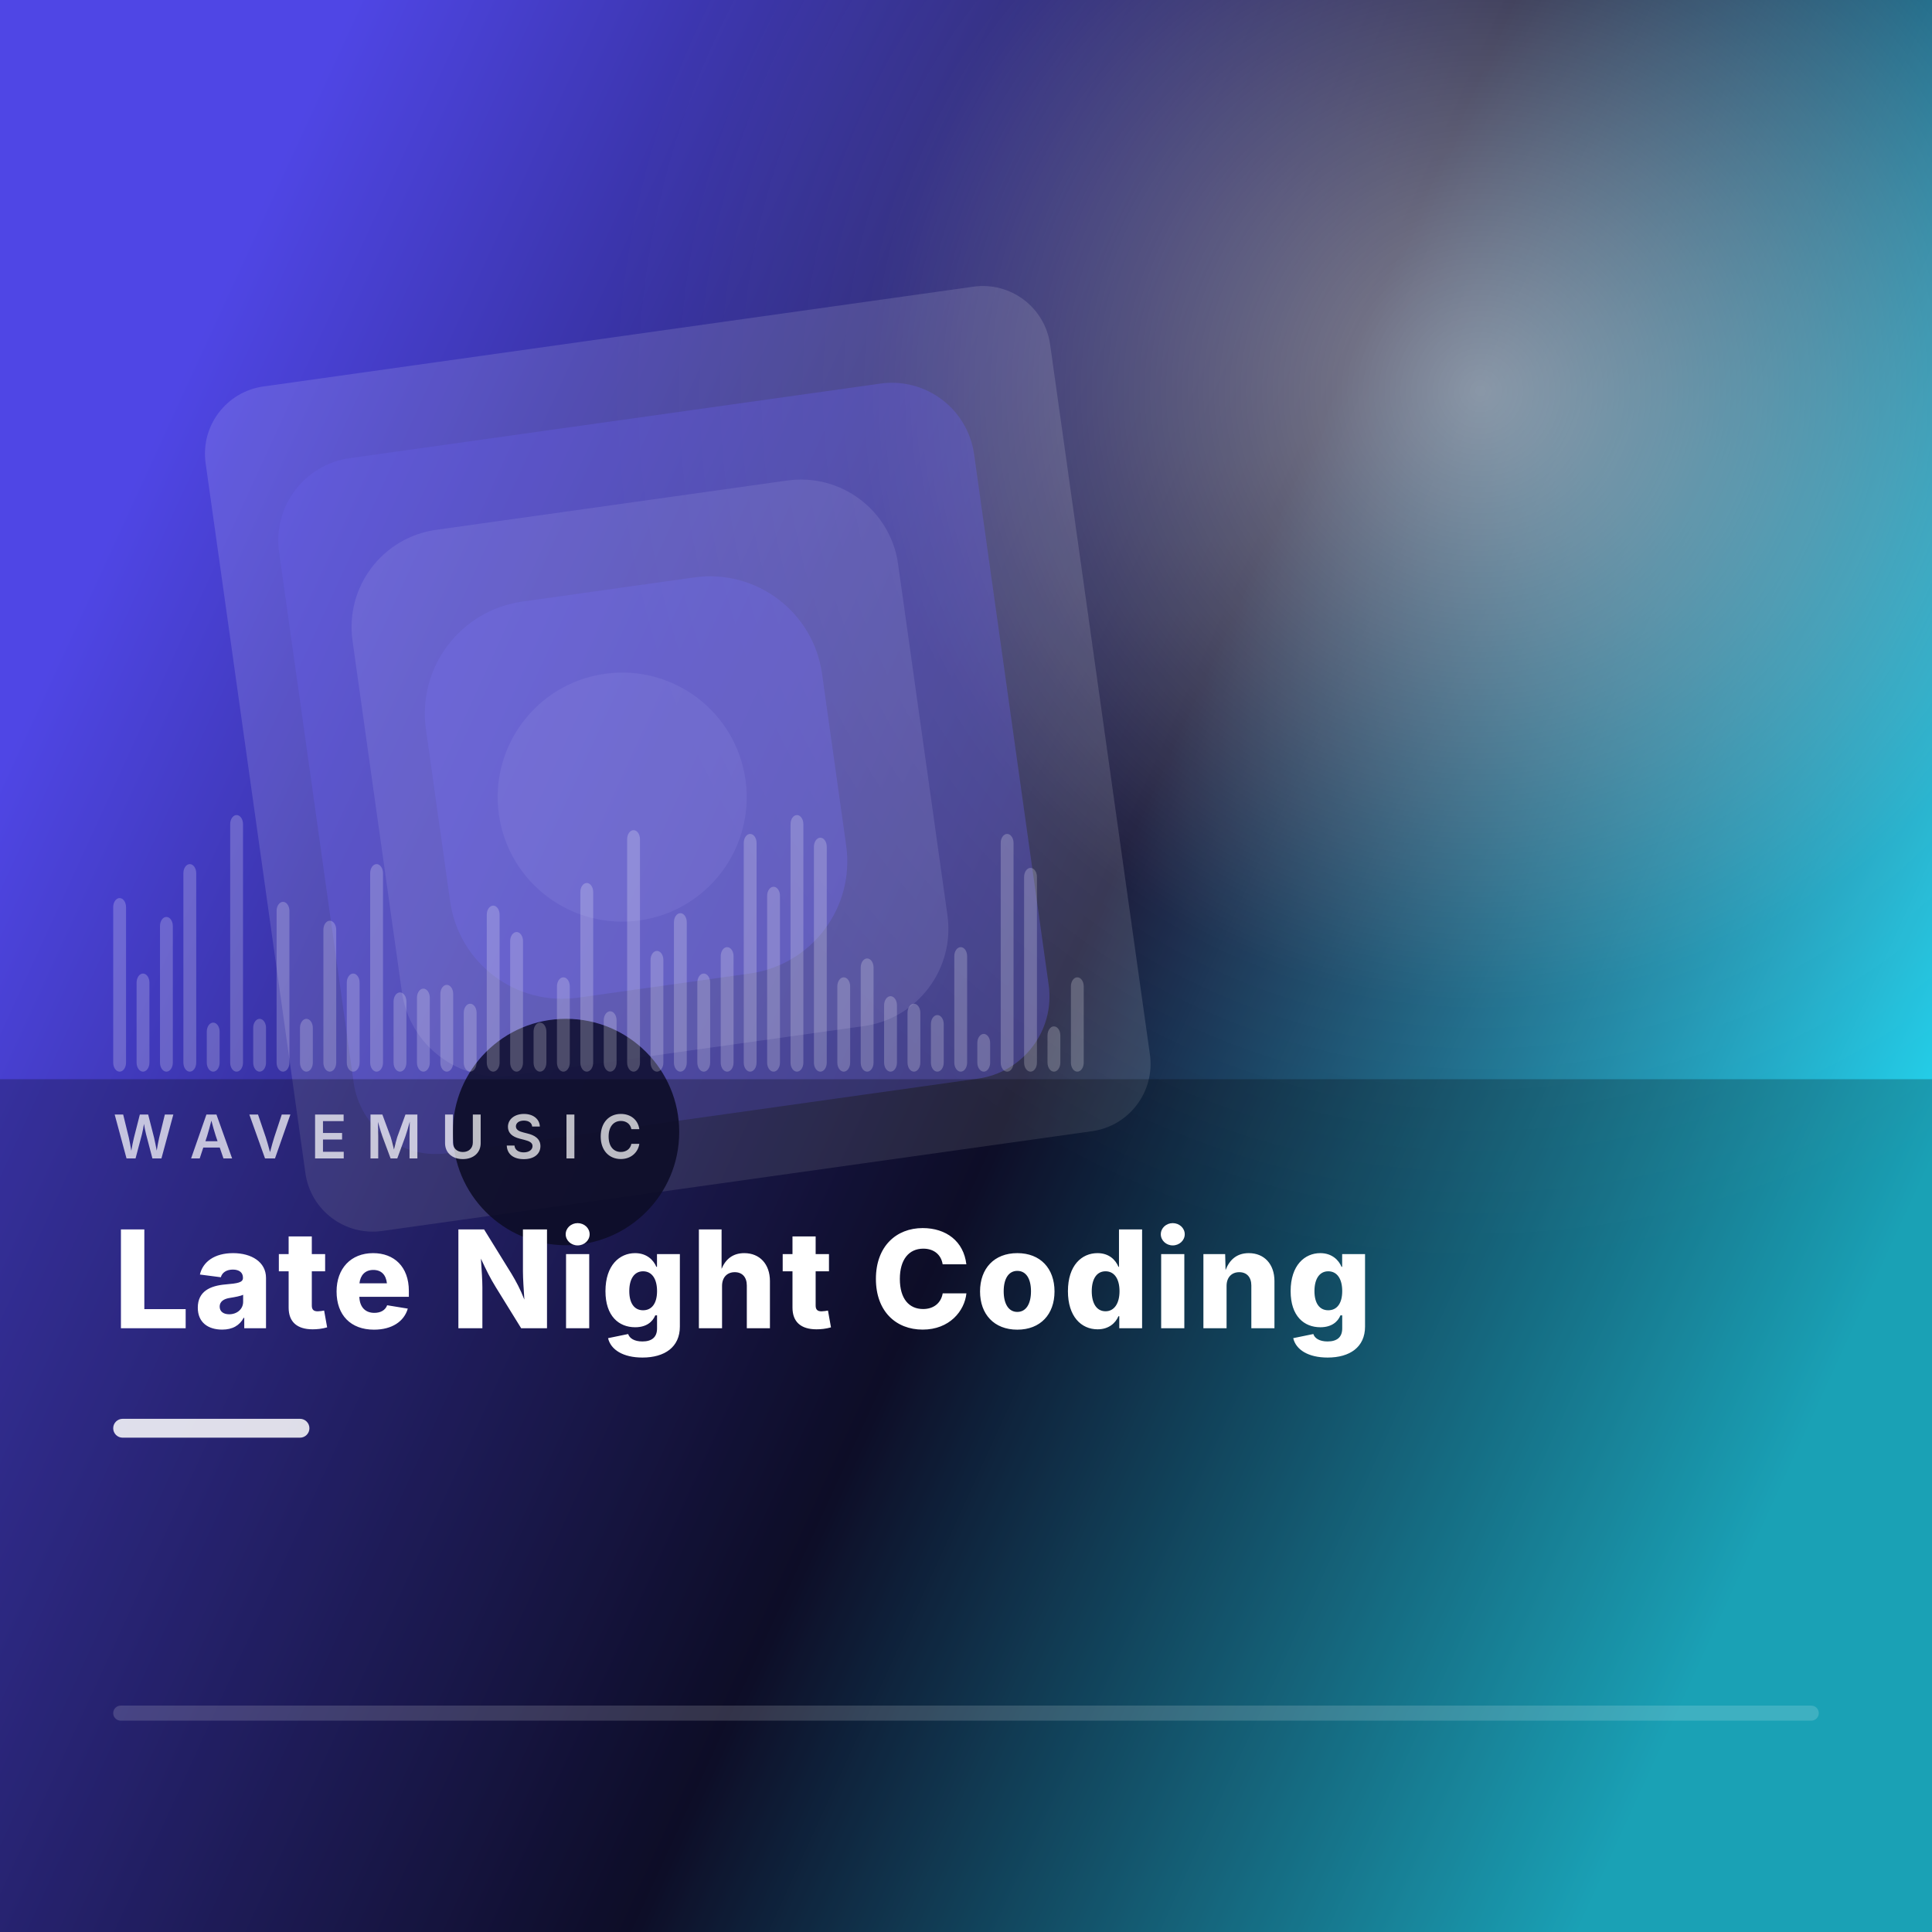
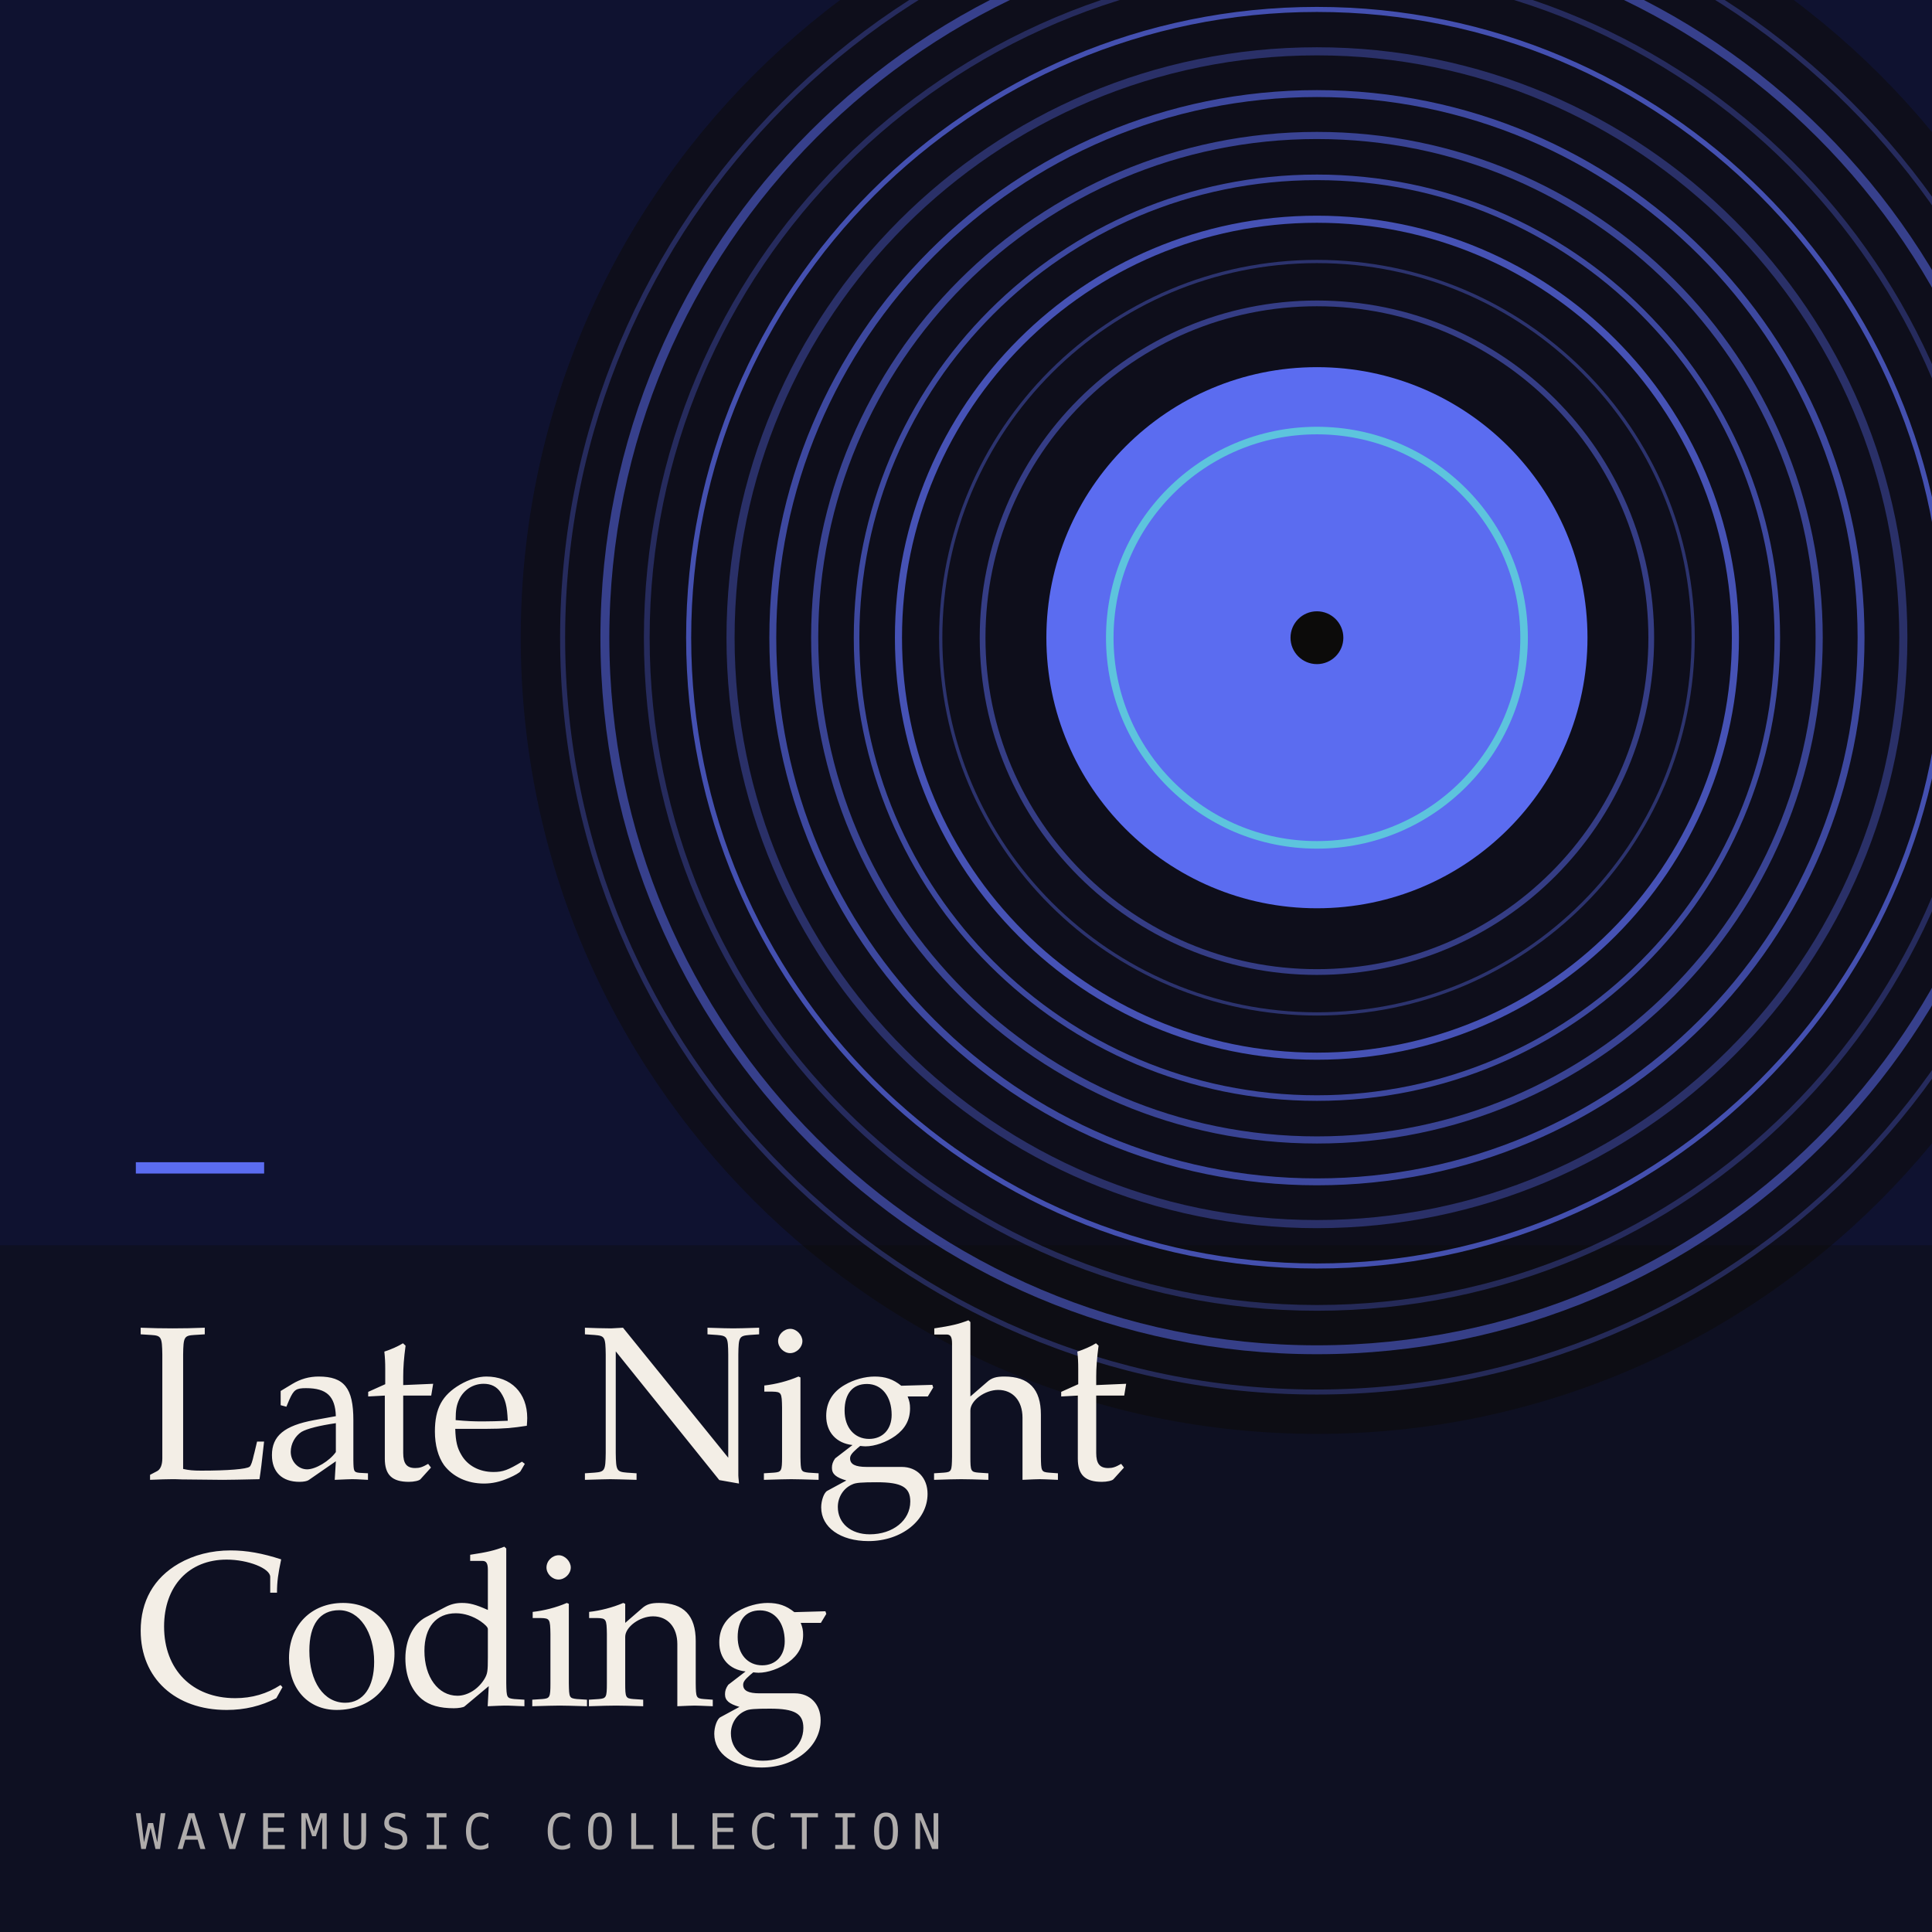
<svg xmlns="http://www.w3.org/2000/svg" viewBox="0 0 512 512" width="512" height="512" role="img" aria-label="Late Night Coding">
-   <defs>
-     <linearGradient id="bgp1" gradientTransform="rotate(25 0.5 0.5)">
-       <stop offset="0" stop-color="#4f46e5" />
-       <stop offset="0.55" stop-color="#111133" />
-       <stop offset="1" stop-color="#22d3ee" />
-     </linearGradient>
-     <radialGradient id="glowp1" cx="0.5" cy="0.5" r="0.5">
-       <stop offset="0" stop-color="#ffffff" stop-opacity="0.5" />
-       <stop offset="0.7" stop-color="#ffffff" stop-opacity="0.05" />
-       <stop offset="1" stop-color="#ffffff" stop-opacity="0" />
-     </radialGradient>
-   </defs>
-   <rect width="512" height="512" fill="url(#bgp1)" />
-   <circle cx="392" cy="104" r="230" fill="url(#glowp1)" />
-   <g>
-     <rect x="139" y="166" width="66" height="66" rx="34" fill="#ffffff" opacity="0.13" transform="rotate(-8 256 256)" />
-     <rect x="123" y="144" width="106" height="106" rx="30" fill="#4f46e5" opacity="0.34" transform="rotate(-8 256 256)" />
-     <rect x="107" y="122" width="146" height="146" rx="26" fill="#ffffff" opacity="0.13" transform="rotate(-8 256 256)" />
-     <rect x="91" y="100" width="186" height="186" rx="22" fill="#4f46e5" opacity="0.34" transform="rotate(-8 256 256)" />
-     <rect x="75" y="78" width="226" height="226" rx="18" fill="#ffffff" opacity="0.13" transform="rotate(-8 256 256)" />
-     <circle cx="150" cy="300" r="30" fill="#111133e6" />
-   </g>
-   <g>
-     <rect x="30.0" y="238.0" width="3.40" height="46" rx="2.4" fill="#ffffff" opacity="0.22" />
-     <rect x="36.2" y="258.0" width="3.40" height="26" rx="2.4" fill="#ffffff" opacity="0.22" />
-     <rect x="42.4" y="243.0" width="3.40" height="41" rx="2.4" fill="#ffffff" opacity="0.22" />
-     <rect x="48.6" y="229.0" width="3.40" height="55" rx="2.4" fill="#ffffff" opacity="0.22" />
-     <rect x="54.8" y="271.0" width="3.40" height="13" rx="2.4" fill="#ffffff" opacity="0.22" />
-     <rect x="61.0" y="216.0" width="3.40" height="68" rx="2.4" fill="#ffffff" opacity="0.22" />
-     <rect x="67.1" y="270.0" width="3.40" height="14" rx="2.4" fill="#ffffff" opacity="0.22" />
-     <rect x="73.3" y="239.0" width="3.40" height="45" rx="2.4" fill="#ffffff" opacity="0.22" />
-     <rect x="79.5" y="270.0" width="3.40" height="14" rx="2.4" fill="#ffffff" opacity="0.22" />
-     <rect x="85.7" y="244.0" width="3.40" height="40" rx="2.4" fill="#ffffff" opacity="0.22" />
-     <rect x="91.9" y="258.0" width="3.40" height="26" rx="2.4" fill="#ffffff" opacity="0.22" />
-     <rect x="98.1" y="229.0" width="3.40" height="55" rx="2.4" fill="#ffffff" opacity="0.22" />
-     <rect x="104.3" y="263.0" width="3.40" height="21" rx="2.4" fill="#ffffff" opacity="0.22" />
-     <rect x="110.5" y="262.0" width="3.40" height="22" rx="2.4" fill="#ffffff" opacity="0.22" />
-     <rect x="116.7" y="261.0" width="3.40" height="23" rx="2.4" fill="#ffffff" opacity="0.22" />
-     <rect x="122.9" y="266.0" width="3.40" height="18" rx="2.4" fill="#ffffff" opacity="0.22" />
-     <rect x="129.0" y="240.0" width="3.40" height="44" rx="2.4" fill="#ffffff" opacity="0.22" />
-     <rect x="135.2" y="247.0" width="3.40" height="37" rx="2.4" fill="#ffffff" opacity="0.22" />
-     <rect x="141.4" y="271.0" width="3.40" height="13" rx="2.4" fill="#ffffff" opacity="0.22" />
-     <rect x="147.6" y="259.0" width="3.40" height="25" rx="2.4" fill="#ffffff" opacity="0.22" />
-     <rect x="153.8" y="234.0" width="3.40" height="50" rx="2.4" fill="#ffffff" opacity="0.22" />
-     <rect x="160.0" y="268.0" width="3.40" height="16" rx="2.4" fill="#ffffff" opacity="0.22" />
-     <rect x="166.2" y="220.0" width="3.40" height="64" rx="2.4" fill="#ffffff" opacity="0.22" />
-     <rect x="172.4" y="252.0" width="3.40" height="32" rx="2.4" fill="#ffffff" opacity="0.22" />
-     <rect x="178.6" y="242.0" width="3.40" height="42" rx="2.4" fill="#ffffff" opacity="0.22" />
-     <rect x="184.8" y="258.0" width="3.40" height="26" rx="2.4" fill="#ffffff" opacity="0.22" />
-     <rect x="191.0" y="251.0" width="3.40" height="33" rx="2.4" fill="#ffffff" opacity="0.22" />
-     <rect x="197.1" y="221.0" width="3.40" height="63" rx="2.4" fill="#ffffff" opacity="0.22" />
-     <rect x="203.3" y="235.0" width="3.40" height="49" rx="2.4" fill="#ffffff" opacity="0.22" />
-     <rect x="209.5" y="216.0" width="3.40" height="68" rx="2.4" fill="#ffffff" opacity="0.22" />
-     <rect x="215.7" y="222.0" width="3.40" height="62" rx="2.4" fill="#ffffff" opacity="0.22" />
-     <rect x="221.9" y="259.0" width="3.40" height="25" rx="2.4" fill="#ffffff" opacity="0.22" />
-     <rect x="228.1" y="254.0" width="3.40" height="30" rx="2.4" fill="#ffffff" opacity="0.22" />
-     <rect x="234.3" y="264.0" width="3.40" height="20" rx="2.4" fill="#ffffff" opacity="0.22" />
-     <rect x="240.5" y="266.0" width="3.40" height="18" rx="2.4" fill="#ffffff" opacity="0.22" />
-     <rect x="246.7" y="269.0" width="3.40" height="15" rx="2.4" fill="#ffffff" opacity="0.22" />
-     <rect x="252.9" y="251.0" width="3.40" height="33" rx="2.4" fill="#ffffff" opacity="0.22" />
-     <rect x="259.0" y="274.0" width="3.40" height="10" rx="2.4" fill="#ffffff" opacity="0.22" />
-     <rect x="265.2" y="221.0" width="3.40" height="63" rx="2.4" fill="#ffffff" opacity="0.22" />
-     <rect x="271.4" y="230.0" width="3.40" height="54" rx="2.4" fill="#ffffff" opacity="0.22" />
-     <rect x="277.6" y="272.0" width="3.40" height="12" rx="2.4" fill="#ffffff" opacity="0.22" />
-     <rect x="283.8" y="259.0" width="3.40" height="25" rx="2.4" fill="#ffffff" opacity="0.22" />
-   </g>
-   <rect y="286" width="512" height="226" fill="#000000" opacity="0.24" />
-   <text x="30" y="352" font-family="Inter, 'Segoe UI', Arial, sans-serif" font-size="36" font-weight="800" letter-spacing="1" fill="#ffffff">Late Night Coding</text>
-   <text x="30" y="307" font-family="Inter, 'Segoe UI', Arial, sans-serif" font-size="16" font-weight="600" letter-spacing="5" fill="#ffffff" opacity="0.72">WAVEMUSIC</text>
-   <rect x="30" y="376" width="52" height="5" rx="2.5" fill="#ffffff" opacity="0.85" />
-   <rect x="30" y="452" width="452" height="4" rx="2" fill="#ffffff" opacity="0.16" />
+   <rect width="512" height="512" fill="#0f1230" />
+   <rect y="330" width="512" height="182" fill="#0c0b0a" opacity="0.35" />
+   <circle cx="349" cy="169" r="211" fill="#0c0b0a" opacity="0.55" />
+   <circle cx="349" cy="169" r="88.6" fill="none" stroke="#5b6cf0" stroke-width="1.52" opacity="0.50" />
+   <circle cx="349" cy="169" r="99.7" fill="none" stroke="#5b6cf0" stroke-width="0.86" opacity="0.39" />
+   <circle cx="349" cy="169" r="110.9" fill="none" stroke="#5b6cf0" stroke-width="1.88" opacity="0.72" />
+   <circle cx="349" cy="169" r="122.0" fill="none" stroke="#5b6cf0" stroke-width="1.48" opacity="0.62" />
+   <circle cx="349" cy="169" r="133.1" fill="none" stroke="#5b6cf0" stroke-width="1.89" opacity="0.56" />
+   <circle cx="349" cy="169" r="144.2" fill="none" stroke="#5b6cf0" stroke-width="1.83" opacity="0.62" />
+   <circle cx="349" cy="169" r="155.4" fill="none" stroke="#5b6cf0" stroke-width="2.15" opacity="0.36" />
+   <circle cx="349" cy="169" r="166.5" fill="none" stroke="#5b6cf0" stroke-width="1.34" opacity="0.70" />
+   <circle cx="349" cy="169" r="177.6" fill="none" stroke="#5b6cf0" stroke-width="1.52" opacity="0.31" />
+   <circle cx="349" cy="169" r="188.7" fill="none" stroke="#5b6cf0" stroke-width="2.36" opacity="0.53" />
+   <circle cx="349" cy="169" r="199.9" fill="none" stroke="#5b6cf0" stroke-width="1.33" opacity="0.31" />
+   <circle cx="349" cy="169" r="71.7" fill="#5b6cf0" />
+   <circle cx="349" cy="169" r="54.9" fill="none" stroke="#5eead4" stroke-width="2" opacity="0.7" />
+   <circle cx="349" cy="169" r="7" fill="#0c0b0a" />
+   <rect x="36" y="308" width="34" height="3" fill="#5b6cf0" />
+   <text x="36" y="490" font-family="Consolas, Menlo, monospace" font-size="13" letter-spacing="3" fill="#f3eee6" opacity="0.7">WAVEMUSIC COLLECTION</text>
+   <text x="36" y="392" font-family="Iowan Old Style, Palatino Linotype, Palatino, Georgia, serif" font-size="58" fill="#f3eee6" letter-spacing="-1">Late Night</text>
+   <text x="36" y="452" font-family="Iowan Old Style, Palatino Linotype, Palatino, Georgia, serif" font-size="58" fill="#f3eee6" letter-spacing="-1">Coding</text>
</svg>
